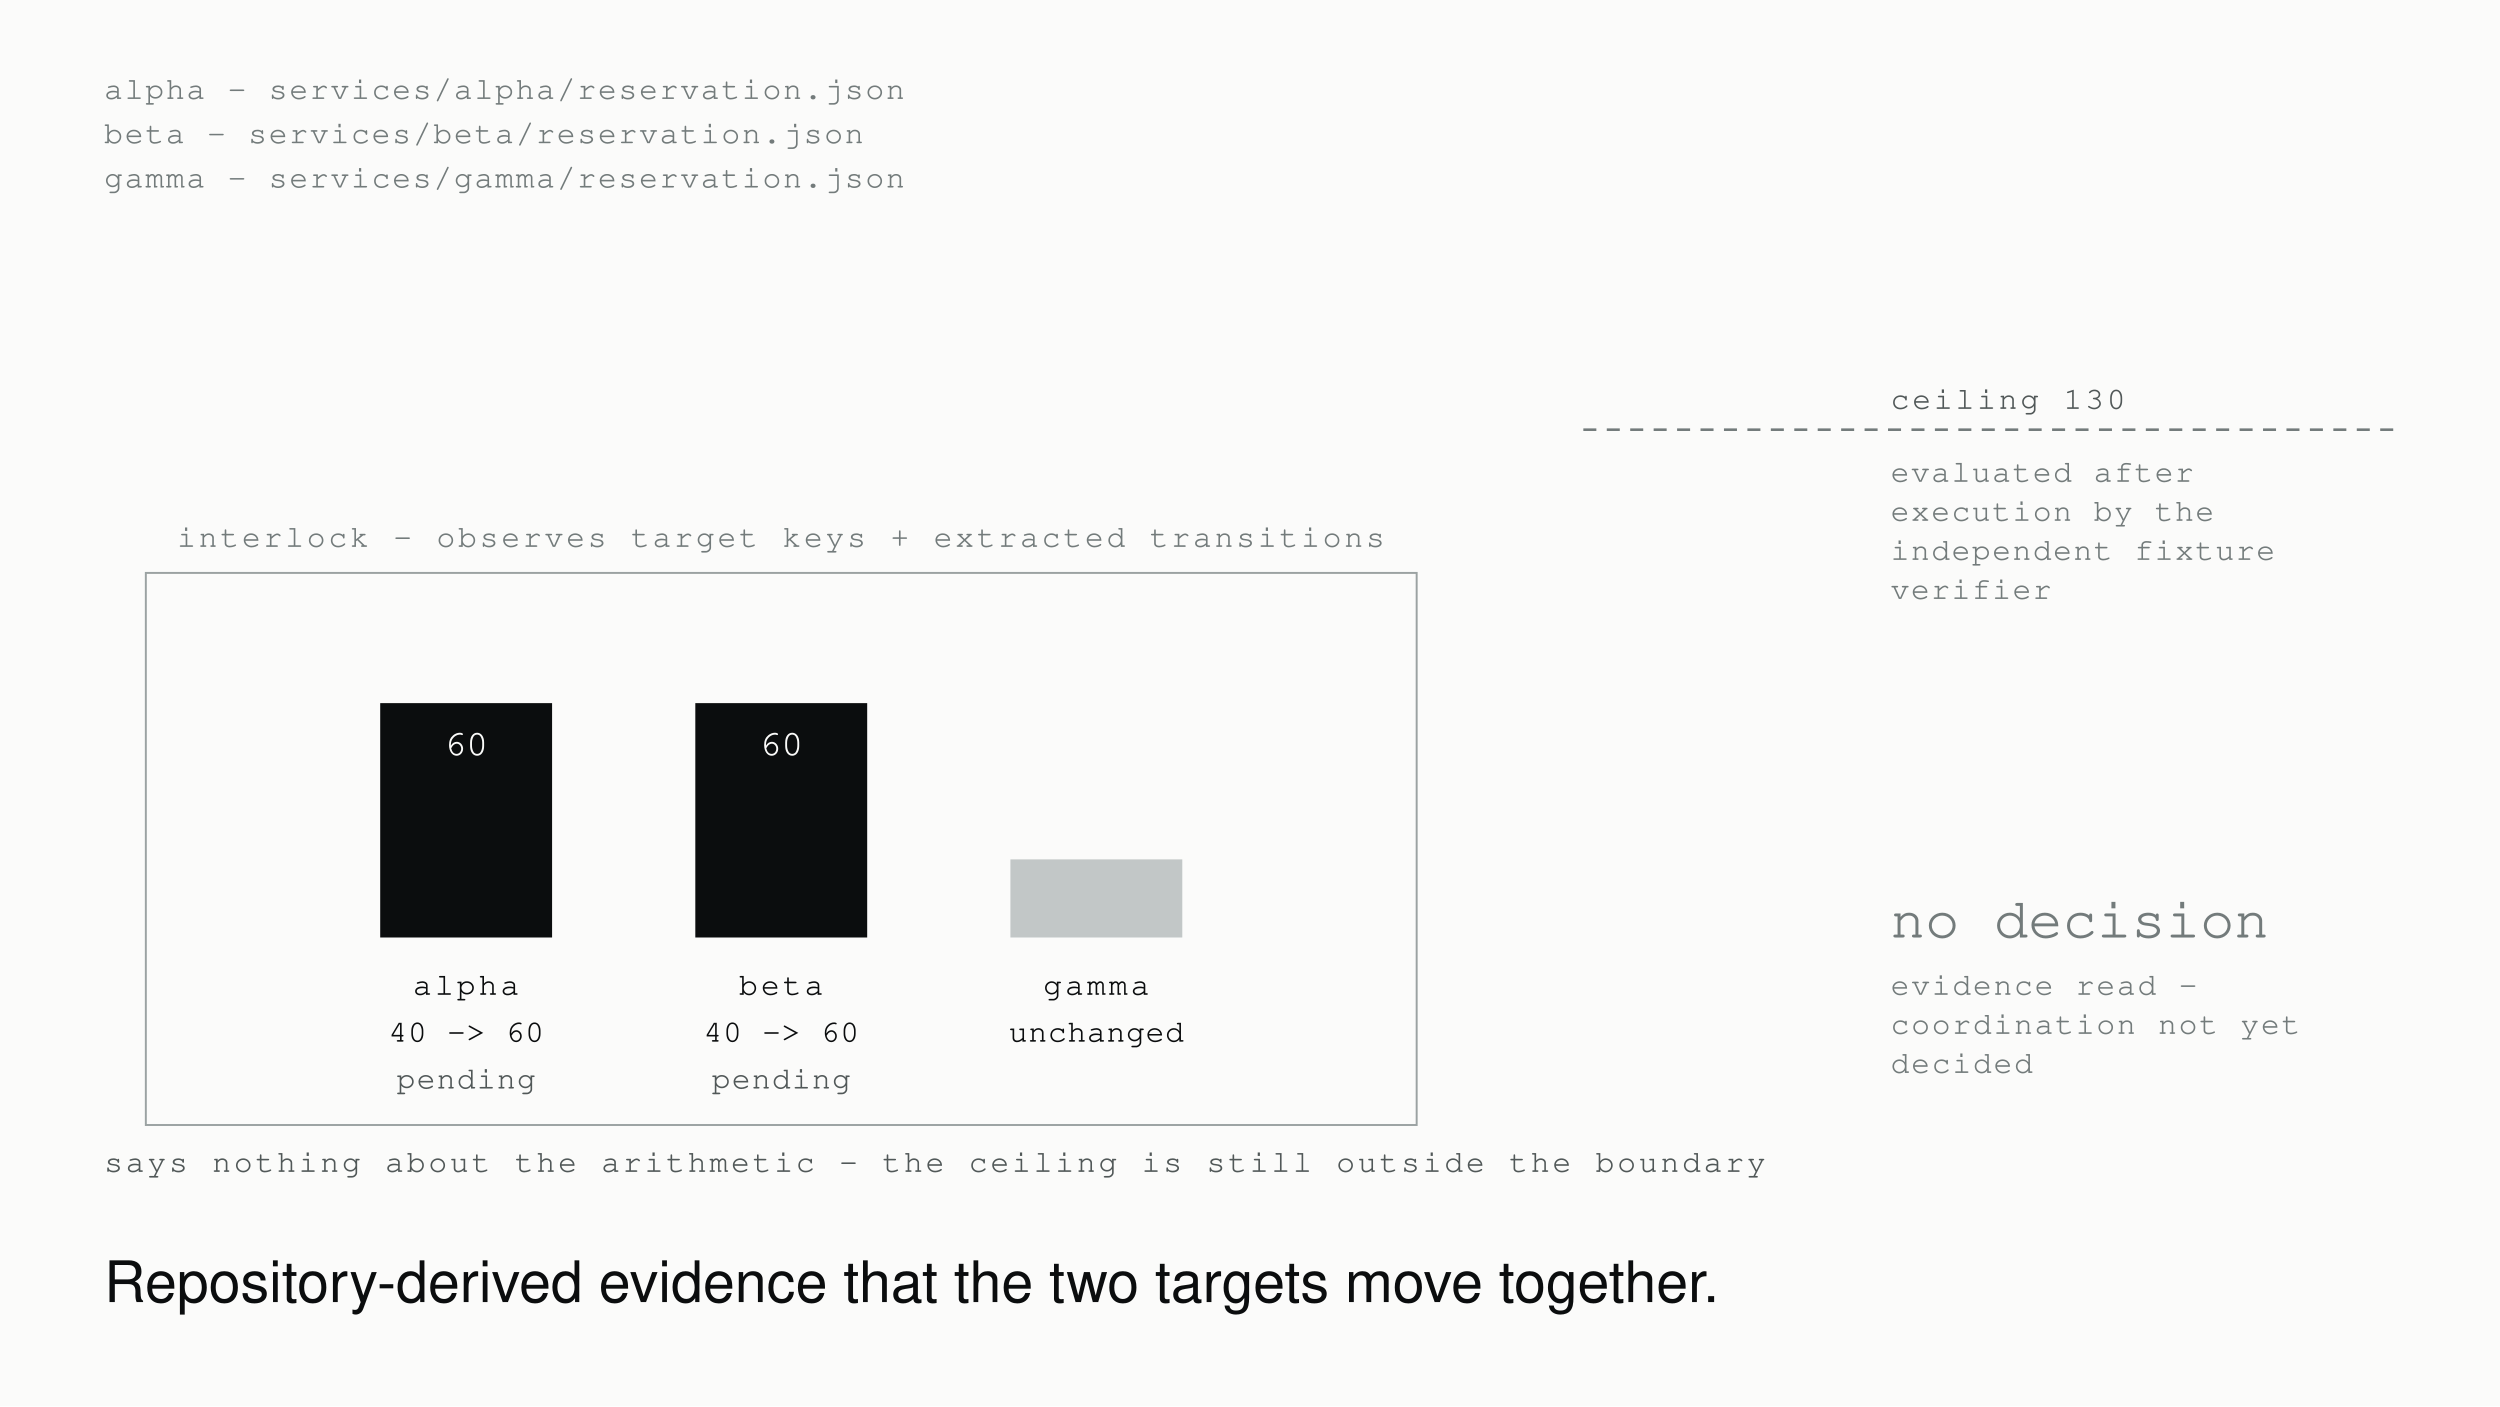
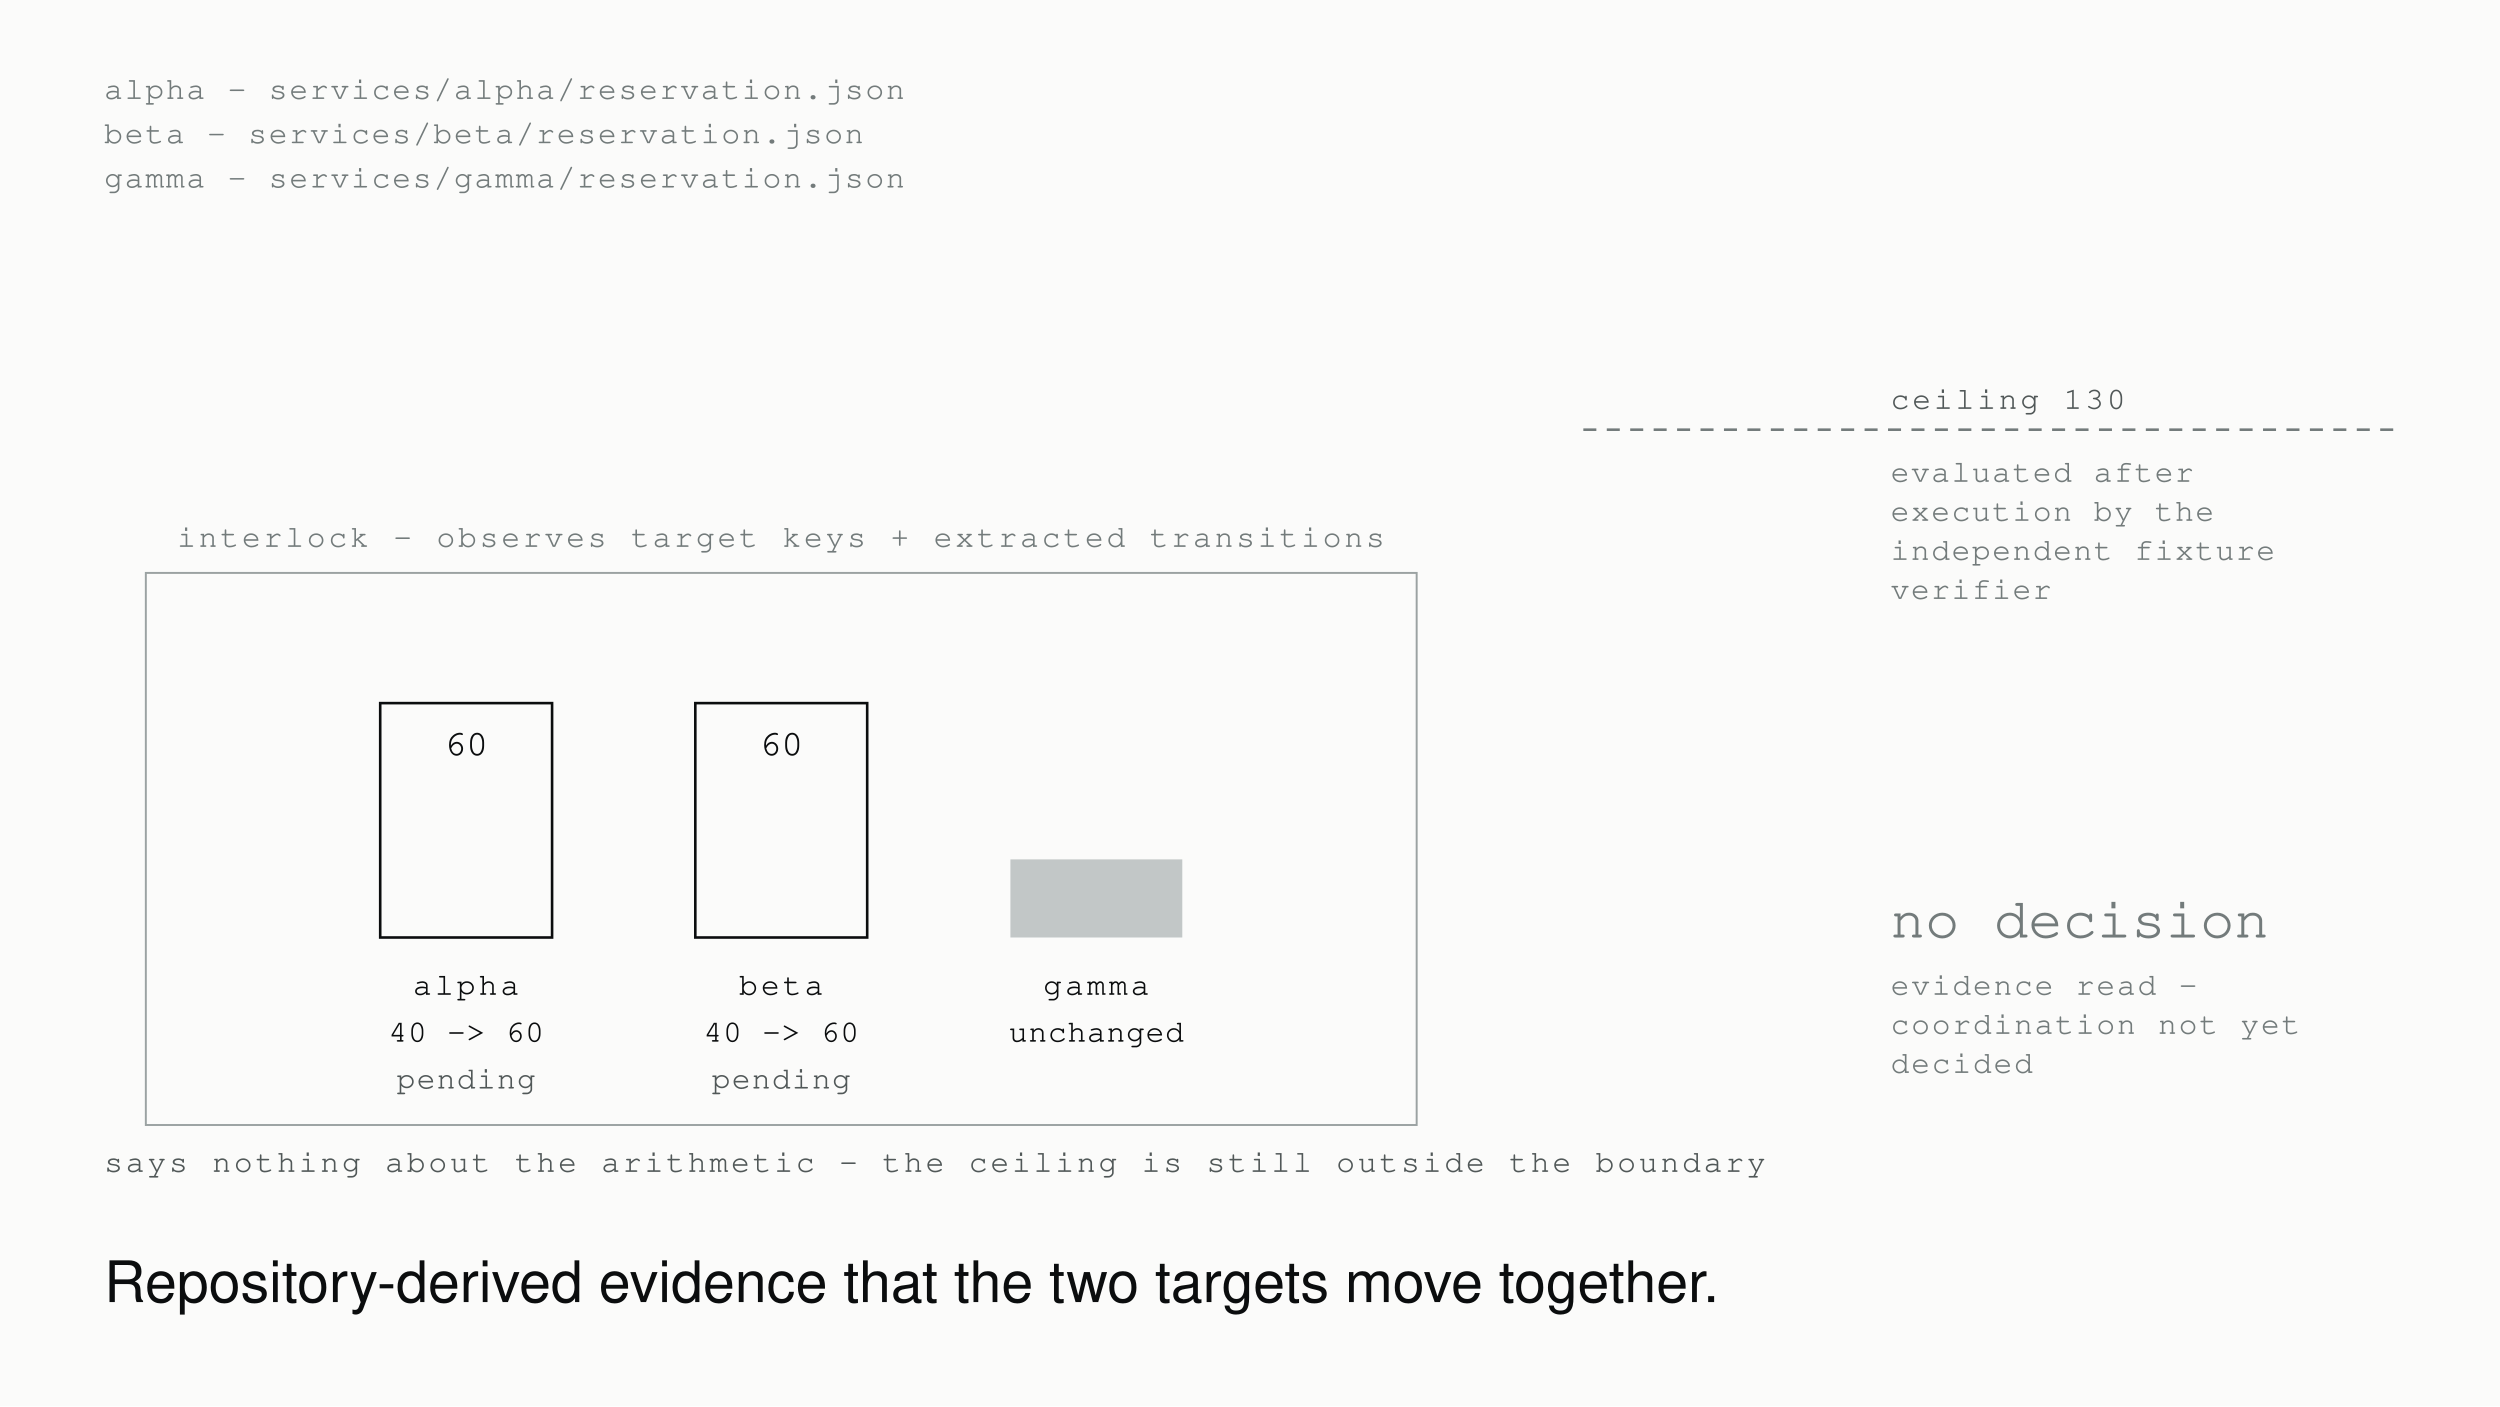
<svg xmlns="http://www.w3.org/2000/svg" viewBox="0 0 1920 1080" role="img" aria-labelledby="board-title board-desc">
  <rect x="0" y="0" width="1920" height="1080" fill="#fbfbfa" />
  <text x="80" y="76" font-family="Courier, 'Courier New', Menlo, 'DejaVu Sans Mono', 'Liberation Mono', monospace" font-size="24" font-weight="400" fill="#737b7b" letter-spacing="1.4">alpha - services/alpha/reservation.json</text>
  <text x="80" y="110" font-family="Courier, 'Courier New', Menlo, 'DejaVu Sans Mono', 'Liberation Mono', monospace" font-size="24" font-weight="400" fill="#737b7b" letter-spacing="1.4">beta - services/beta/reservation.json</text>
  <text x="80" y="144" font-family="Courier, 'Courier New', Menlo, 'DejaVu Sans Mono', 'Liberation Mono', monospace" font-size="24" font-weight="400" fill="#737b7b" letter-spacing="1.4">gamma - services/gamma/reservation.json</text>
  <rect x="112" y="440" width="976" height="424" fill="none" stroke="#9ba2a2" stroke-width="1.5" />
  <text x="136" y="420" font-family="Courier, 'Courier New', Menlo, 'DejaVu Sans Mono', 'Liberation Mono', monospace" font-size="24" font-weight="400" fill="#737b7b" letter-spacing="2.2">interlock - observes target keys + extracted transitions</text>
  <line x1="358" y1="508" x2="358" y2="508" stroke="#0b0d0e" stroke-width="2" stroke-linecap="butt" />
-   <rect x="292" y="540" width="132" height="180" fill="#0b0d0e" stroke="none" stroke-width="1" />
-   <text x="358" y="580" font-family="Courier, 'Courier New', Menlo, 'DejaVu Sans Mono', 'Liberation Mono', monospace" font-size="28" font-weight="400" fill="#fbfbfa" text-anchor="middle">60</text>
+   <rect x="292" y="540" width="132" height="180" fill="none" stroke="#0b0d0e" stroke-width="2" />
+   <text x="358" y="580" font-family="Courier, 'Courier New', Menlo, 'DejaVu Sans Mono', 'Liberation Mono', monospace" font-size="28" font-weight="400" fill="#0b0d0e" text-anchor="middle">60</text>
  <text x="358" y="764" font-family="Courier, 'Courier New', Menlo, 'DejaVu Sans Mono', 'Liberation Mono', monospace" font-size="24" font-weight="400" fill="#0b0d0e" text-anchor="middle" letter-spacing="2.4">alpha</text>
  <text x="358" y="800" font-family="Courier, 'Courier New', Menlo, 'DejaVu Sans Mono', 'Liberation Mono', monospace" font-size="24" font-weight="400" fill="#0b0d0e" text-anchor="middle" letter-spacing="0.6">40 -&gt; 60</text>
  <text x="358" y="836" font-family="Courier, 'Courier New', Menlo, 'DejaVu Sans Mono', 'Liberation Mono', monospace" font-size="24" font-weight="400" fill="#515858" text-anchor="middle" letter-spacing="1">pending</text>
-   <rect x="534" y="540" width="132" height="180" fill="#0b0d0e" stroke="none" stroke-width="1" />
-   <text x="600" y="580" font-family="Courier, 'Courier New', Menlo, 'DejaVu Sans Mono', 'Liberation Mono', monospace" font-size="28" font-weight="400" fill="#fbfbfa" text-anchor="middle">60</text>
+   <rect x="534" y="540" width="132" height="180" fill="none" stroke="#0b0d0e" stroke-width="2" />
+   <text x="600" y="580" font-family="Courier, 'Courier New', Menlo, 'DejaVu Sans Mono', 'Liberation Mono', monospace" font-size="28" font-weight="400" fill="#0b0d0e" text-anchor="middle">60</text>
  <text x="600" y="764" font-family="Courier, 'Courier New', Menlo, 'DejaVu Sans Mono', 'Liberation Mono', monospace" font-size="24" font-weight="400" fill="#0b0d0e" text-anchor="middle" letter-spacing="2.4">beta</text>
  <text x="600" y="800" font-family="Courier, 'Courier New', Menlo, 'DejaVu Sans Mono', 'Liberation Mono', monospace" font-size="24" font-weight="400" fill="#0b0d0e" text-anchor="middle" letter-spacing="0.6">40 -&gt; 60</text>
  <text x="600" y="836" font-family="Courier, 'Courier New', Menlo, 'DejaVu Sans Mono', 'Liberation Mono', monospace" font-size="24" font-weight="400" fill="#515858" text-anchor="middle" letter-spacing="1">pending</text>
  <rect x="776" y="660" width="132" height="60" fill="#c2c7c7" stroke="none" stroke-width="1" />
  <text x="842" y="764" font-family="Courier, 'Courier New', Menlo, 'DejaVu Sans Mono', 'Liberation Mono', monospace" font-size="24" font-weight="400" fill="#0b0d0e" text-anchor="middle" letter-spacing="2.4">gamma</text>
  <text x="842" y="800" font-family="Courier, 'Courier New', Menlo, 'DejaVu Sans Mono', 'Liberation Mono', monospace" font-size="24" font-weight="400" fill="#0b0d0e" text-anchor="middle" letter-spacing="0.6">unchanged</text>
  <text x="80" y="900" font-family="Courier, 'Courier New', Menlo, 'DejaVu Sans Mono', 'Liberation Mono', monospace" font-size="24" font-weight="400" fill="#515858" letter-spacing="2.2">says nothing about the arithmetic - the ceiling is still outside the boundary</text>
  <rect x="1280" y="720" width="126" height="0" fill="#0b0d0e" stroke="none" stroke-width="1" />
  <line x1="1216" y1="330" x2="1840" y2="330" stroke="#737b7b" stroke-width="2" stroke-dasharray="10 8" stroke-linecap="butt" />
  <text x="1452" y="314" font-family="Courier, 'Courier New', Menlo, 'DejaVu Sans Mono', 'Liberation Mono', monospace" font-size="24" font-weight="400" fill="#515858" letter-spacing="2.2">ceiling 130</text>
  <text x="1452" y="370" font-family="Courier, 'Courier New', Menlo, 'DejaVu Sans Mono', 'Liberation Mono', monospace" font-size="24" font-weight="400" fill="#737b7b" letter-spacing="1.2">evaluated after</text>
  <text x="1452" y="400" font-family="Courier, 'Courier New', Menlo, 'DejaVu Sans Mono', 'Liberation Mono', monospace" font-size="24" font-weight="400" fill="#737b7b" letter-spacing="1.2">execution by the</text>
  <text x="1452" y="430" font-family="Courier, 'Courier New', Menlo, 'DejaVu Sans Mono', 'Liberation Mono', monospace" font-size="24" font-weight="400" fill="#737b7b" letter-spacing="1.2">independent fixture</text>
  <text x="1452" y="460" font-family="Courier, 'Courier New', Menlo, 'DejaVu Sans Mono', 'Liberation Mono', monospace" font-size="24" font-weight="400" fill="#737b7b" letter-spacing="1.2">verifier</text>
  <text x="1452" y="720" font-family="Courier, 'Courier New', Menlo, 'DejaVu Sans Mono', 'Liberation Mono', monospace" font-size="44" font-weight="400" fill="#737b7b">no decision</text>
  <text x="1452" y="764" font-family="Courier, 'Courier New', Menlo, 'DejaVu Sans Mono', 'Liberation Mono', monospace" font-size="24" font-weight="400" fill="#737b7b" letter-spacing="1.4">evidence read -</text>
  <text x="1452" y="794" font-family="Courier, 'Courier New', Menlo, 'DejaVu Sans Mono', 'Liberation Mono', monospace" font-size="24" font-weight="400" fill="#737b7b" letter-spacing="1.4">coordination not yet</text>
  <text x="1452" y="824" font-family="Courier, 'Courier New', Menlo, 'DejaVu Sans Mono', 'Liberation Mono', monospace" font-size="24" font-weight="400" fill="#737b7b" letter-spacing="1.4">decided</text>
  <text x="80" y="1000" font-family="Helvetica, 'Helvetica Neue', Arial, 'Liberation Sans', sans-serif" font-size="44" font-weight="400" fill="#0b0d0e">Repository-derived evidence that the two targets move together.</text>
</svg>
